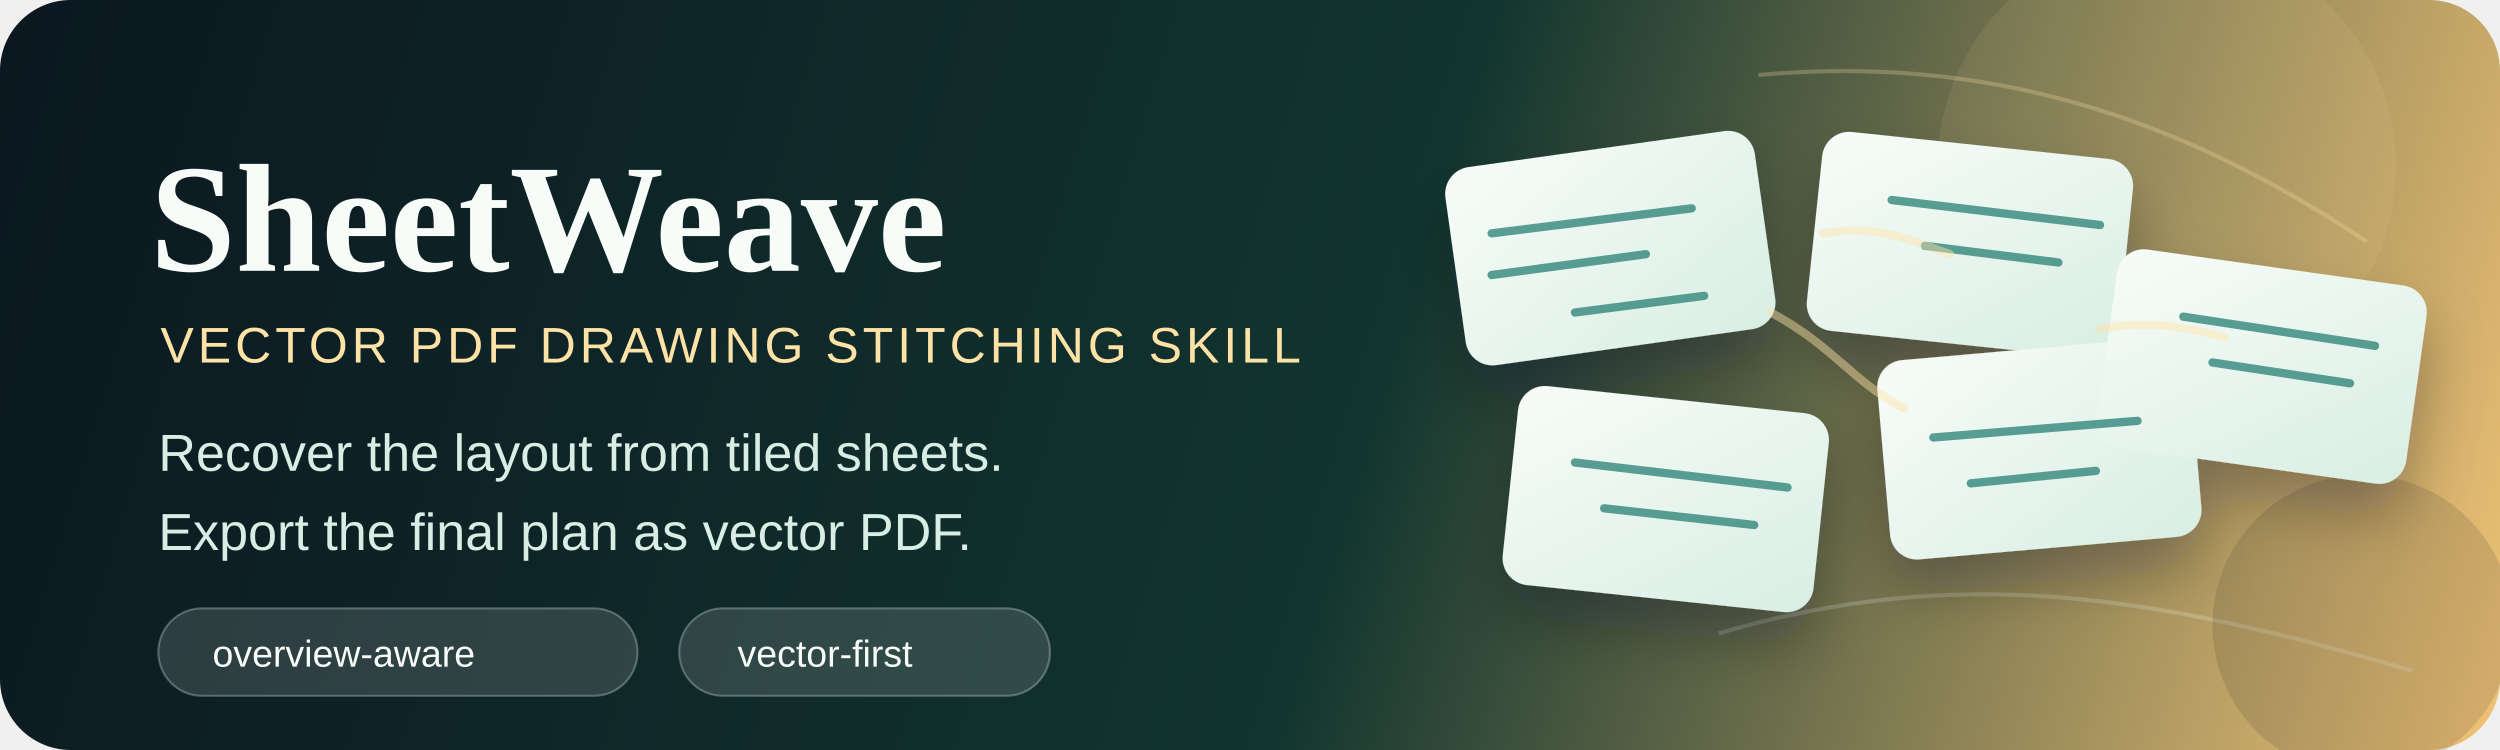
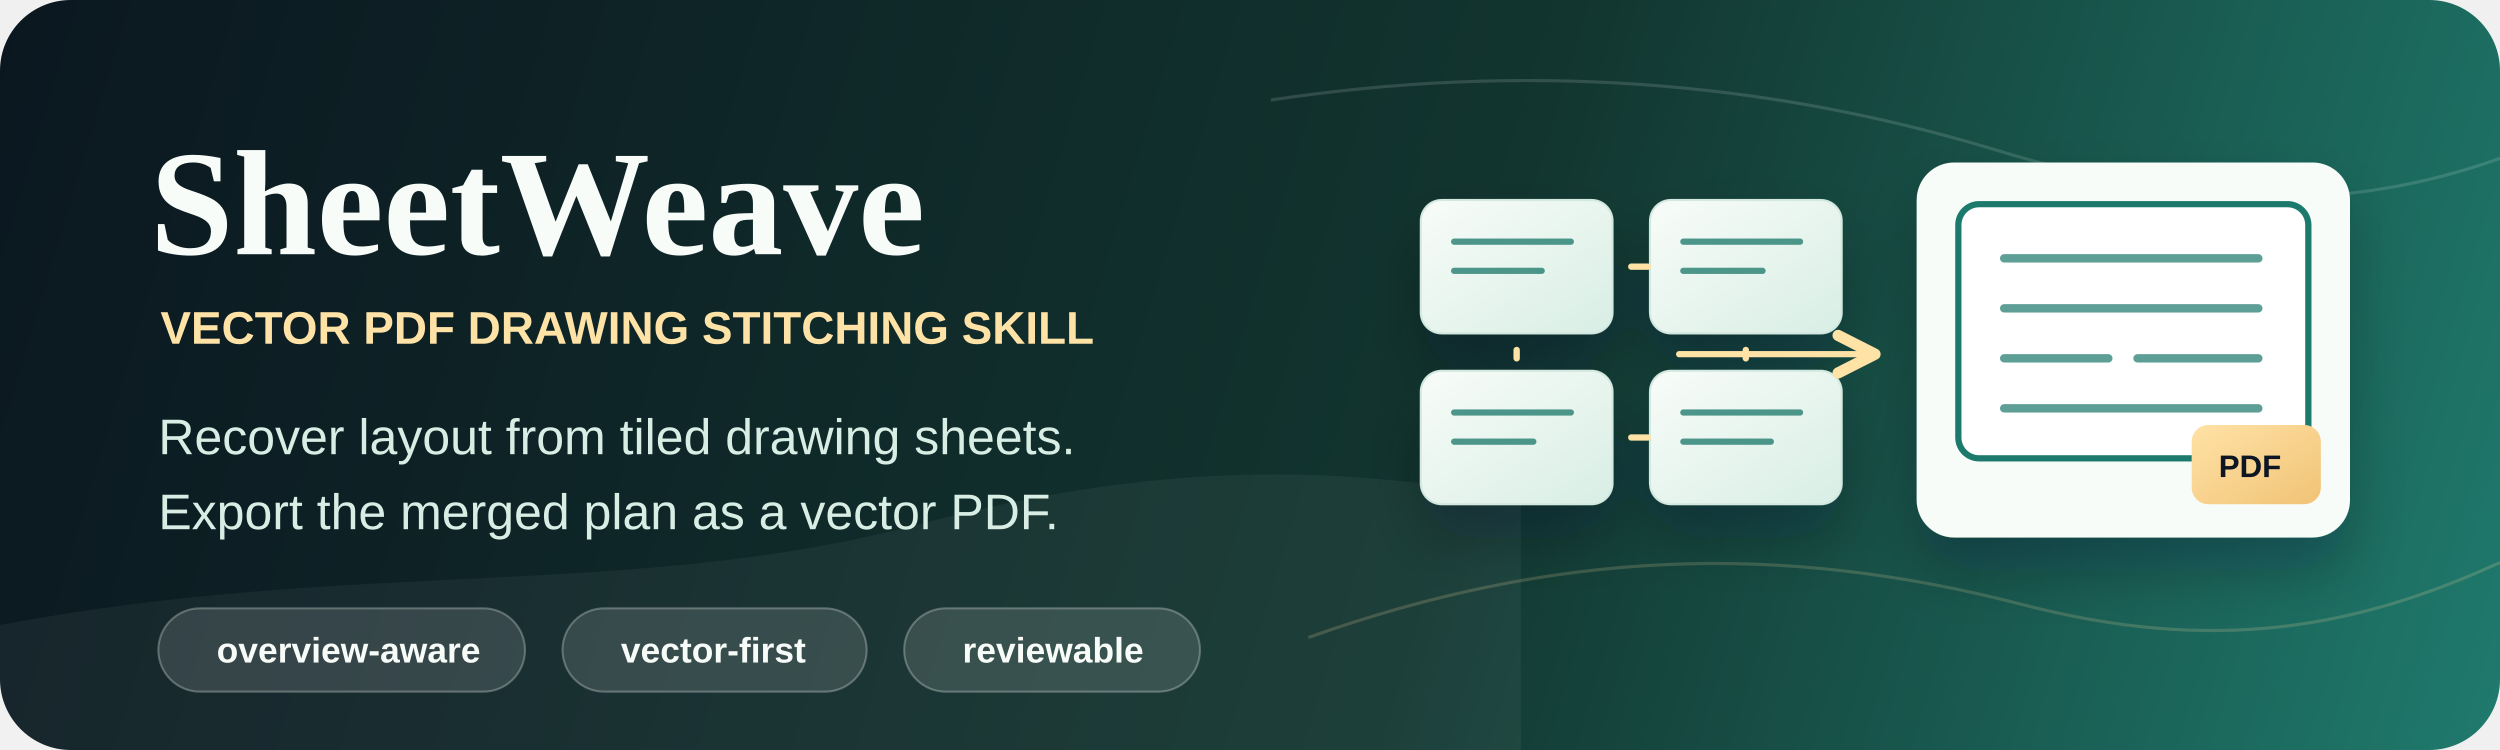
<svg xmlns="http://www.w3.org/2000/svg" width="1200" height="360" viewBox="0 0 1200 360" fill="none" role="img" aria-labelledby="title desc">
  <defs>
    <linearGradient id="bg" x1="0" y1="0" x2="1200" y2="360" gradientUnits="userSpaceOnUse">
      <stop stop-color="#0B1720" />
-       <stop offset="0.55" stop-color="#12352F" />
-       <stop offset="1" stop-color="#F1C376" />
+       <stop offset="0.58" stop-color="#12352F" />
+       <stop offset="1" stop-color="#1F7A6D" />
    </linearGradient>
    <linearGradient id="tile" x1="0" y1="0" x2="1" y2="1">
      <stop stop-color="#F8FCF8" />
      <stop offset="1" stop-color="#D8EEE5" />
    </linearGradient>
-     <filter id="shadow" x="-20%" y="-20%" width="140%" height="140%">
-       <feDropShadow dx="0" dy="16" stdDeviation="14" flood-color="#061014" flood-opacity="0.28" />
+     <linearGradient id="gold" x1="0" y1="0" x2="1" y2="1">
+       <stop stop-color="#FFE2A6" />
+       <stop offset="1" stop-color="#F1C376" />
+     </linearGradient>
+     <filter id="shadow" x="-16%" y="-20%" width="132%" height="146%">
+       <feDropShadow dx="0" dy="16" stdDeviation="14" flood-color="#061014" flood-opacity="0.26" />
    </filter>
+     <marker id="arrow" markerWidth="9" markerHeight="9" refX="7.4" refY="4.5" orient="auto" markerUnits="strokeWidth">
+       <path d="M1.5 1.5L7.4 4.5L1.5 7.5" stroke="#FFE2A6" stroke-width="1.8" fill="none" stroke-linecap="round" stroke-linejoin="round" />
+     </marker>
  </defs>
  <rect width="1200" height="360" rx="34" fill="url(#bg)" />
-   <path d="M844 36C954 26 1046 56 1136 116" stroke="#FFE2A6" stroke-width="2" stroke-opacity="0.26" />
-   <path d="M825 304C941 270 1035 286 1158 322" stroke="#F8FCF8" stroke-width="2" stroke-opacity="0.2" />
-   <circle cx="1040" cy="80" r="110" fill="#FFE2A6" fill-opacity="0.08" />
-   <circle cx="1134" cy="300" r="72" fill="#0B1720" fill-opacity="0.12" />
+   <path d="M610 48C730 30 846 38 958 72C1053 101 1127 102 1200 76" stroke="#F8FCF8" stroke-width="1.5" stroke-opacity="0.14" />
+   <path d="M628 306C746 264 854 260 970 290C1062 314 1130 302 1200 270" stroke="#FFE2A6" stroke-width="1.5" stroke-opacity="0.18" />
+   <path d="M0 300C170 268 302 288 440 252C552 222 642 222 730 240V360H0V300Z" fill="#F8FCF8" fill-opacity="0.05" />
+   <text x="72" y="122" fill="#F8FCF8" font-family="Georgia, 'Times New Roman', serif" font-size="72" font-weight="700">SheetWeave</text>
+   <text x="77" y="165" fill="#FFE2A6" font-family="Segoe UI, Arial, sans-serif" font-size="22" font-weight="700">VECTOR PDF DRAWING STITCHING SKILL</text>
+   <text x="76" y="218" fill="#D8EEE5" font-family="Segoe UI, Arial, sans-serif" font-size="24">Recover layout from tiled drawing sheets.</text>
+   <text x="76" y="254" fill="#D8EEE5" font-family="Segoe UI, Arial, sans-serif" font-size="24">Export the merged plan as a vector PDF.</text>
+   <g font-family="Segoe UI, Arial, sans-serif" font-size="17" font-weight="700">
+     <rect x="76" y="292" width="176" height="40" rx="20" fill="#F8FCF8" fill-opacity="0.13" stroke="#F8FCF8" stroke-opacity="0.28" />
+     <text x="104" y="318" fill="#F8FCF8">overview-aware</text>
+     <rect x="270" y="292" width="146" height="40" rx="20" fill="#F8FCF8" fill-opacity="0.13" stroke="#F8FCF8" stroke-opacity="0.28" />
+     <text x="298" y="318" fill="#F8FCF8">vector-first</text>
+     <rect x="434" y="292" width="142" height="40" rx="20" fill="#F8FCF8" fill-opacity="0.13" stroke="#F8FCF8" stroke-opacity="0.28" />
+     <text x="462" y="318" fill="#F8FCF8">reviewable</text>
+   </g>
  <g filter="url(#shadow)">
-     <rect x="692" y="82" width="150" height="96" rx="13" fill="url(#tile)" transform="rotate(-8 692 82)" />
-     <rect x="730" y="184" width="150" height="96" rx="13" fill="url(#tile)" transform="rotate(6 730 184)" />
-     <rect x="876" y="62" width="150" height="96" rx="13" fill="url(#tile)" transform="rotate(6 876 62)" />
-     <rect x="900" y="174" width="150" height="96" rx="13" fill="url(#tile)" transform="rotate(-5 900 174)" />
-     <rect x="1018" y="118" width="150" height="96" rx="13" fill="url(#tile)" transform="rotate(8 1018 118)" />
+     <g transform="translate(682 96)">
+       <rect x="0" y="0" width="92" height="64" rx="10" fill="url(#tile)" stroke="#D3E8DF" />
+       <rect x="0" y="82" width="92" height="64" rx="10" fill="url(#tile)" stroke="#D3E8DF" />
+       <rect x="110" y="0" width="92" height="64" rx="10" fill="url(#tile)" stroke="#D3E8DF" />
+       <rect x="110" y="82" width="92" height="64" rx="10" fill="url(#tile)" stroke="#D3E8DF" />
+       <g stroke="#1F7A6D" stroke-width="3" stroke-linecap="round" opacity="0.78">
+         <path d="M16 20H72M16 34H58" />
+         <path d="M16 102H72M16 116H54" />
+         <path d="M126 20H182M126 34H164" />
+         <path d="M126 102H182M126 116H168" />
+       </g>
+       <path d="M46 72V76M156 72V76M101 32H109M101 114H109" stroke="#FFE2A6" stroke-width="3" stroke-linecap="round" />
+     </g>
+     <g transform="translate(920 78)">
+       <rect x="0" y="0" width="208" height="180" rx="18" fill="#F8FCF8" />
+       <rect x="20" y="20" width="168" height="122" rx="10" fill="#FFFFFF" stroke="#1F7A6D" stroke-width="3" />
+       <path d="M42 46H164M42 70H164M42 94H92M106 94H164M42 118H164" stroke="#1F7A6D" stroke-width="4" stroke-linecap="round" opacity="0.72" />
+       <rect x="132" y="126" width="62" height="38" rx="8" fill="url(#gold)" />
+       <text x="145" y="151" fill="#0B1720" font-family="Segoe UI, Arial, sans-serif" font-size="15" font-weight="800">PDF</text>
+     </g>
  </g>
-   <g stroke="#1F7A6D" stroke-width="4" stroke-linecap="round" opacity="0.72">
-     <path d="M716 112L812 100" />
-     <path d="M716 132L790 122" />
-     <path d="M756 150L818 142" />
-     <path d="M756 222L858 234" />
-     <path d="M770 244L842 252" />
-     <path d="M908 96L1008 108" />
-     <path d="M924 118L988 126" />
-     <path d="M928 210L1026 202" />
-     <path d="M946 232L1006 226" />
-     <path d="M1048 152L1140 166" />
-     <path d="M1062 174L1128 184" />
-   </g>
-   <g opacity="0.45" stroke="#FFE2A6" stroke-width="4" stroke-linecap="round">
-     <path d="M850 150C880 166 890 184 914 196" />
-     <path d="M875 112C900 108 914 114 936 122" />
-     <path d="M1008 158C1028 154 1046 156 1068 162" />
-   </g>
-   <text x="72" y="130" fill="#F8FCF8" font-family="Georgia, 'Times New Roman', serif" font-size="74" font-weight="700">SheetWeave</text>
-   <text x="77" y="174" fill="#FFE2A6" font-family="Segoe UI, Arial, sans-serif" font-size="24" letter-spacing="0.08em">VECTOR PDF DRAWING STITCHING SKILL</text>
-   <text x="76" y="226" fill="#D8EEE5" font-family="Segoe UI, Arial, sans-serif" font-size="25">Recover the layout from tiled sheets.</text>
-   <text x="76" y="264" fill="#D8EEE5" font-family="Segoe UI, Arial, sans-serif" font-size="25">Export the final plan as vector PDF.</text>
-   <rect x="76" y="292" width="230" height="42" rx="21" fill="#F8FCF8" fill-opacity="0.14" stroke="#F8FCF8" stroke-opacity="0.28" />
-   <text x="102" y="320" fill="#F8FCF8" font-family="Segoe UI, Arial, sans-serif" font-size="18">overview-aware</text>
-   <rect x="326" y="292" width="178" height="42" rx="21" fill="#F8FCF8" fill-opacity="0.14" stroke="#F8FCF8" stroke-opacity="0.28" />
-   <text x="354" y="320" fill="#F8FCF8" font-family="Segoe UI, Arial, sans-serif" font-size="18">vector-first</text>
+   <path d="M806 170C838 170 868 170 900 170" stroke="#FFE2A6" stroke-width="3" stroke-linecap="round" marker-end="url(#arrow)" />
</svg>
